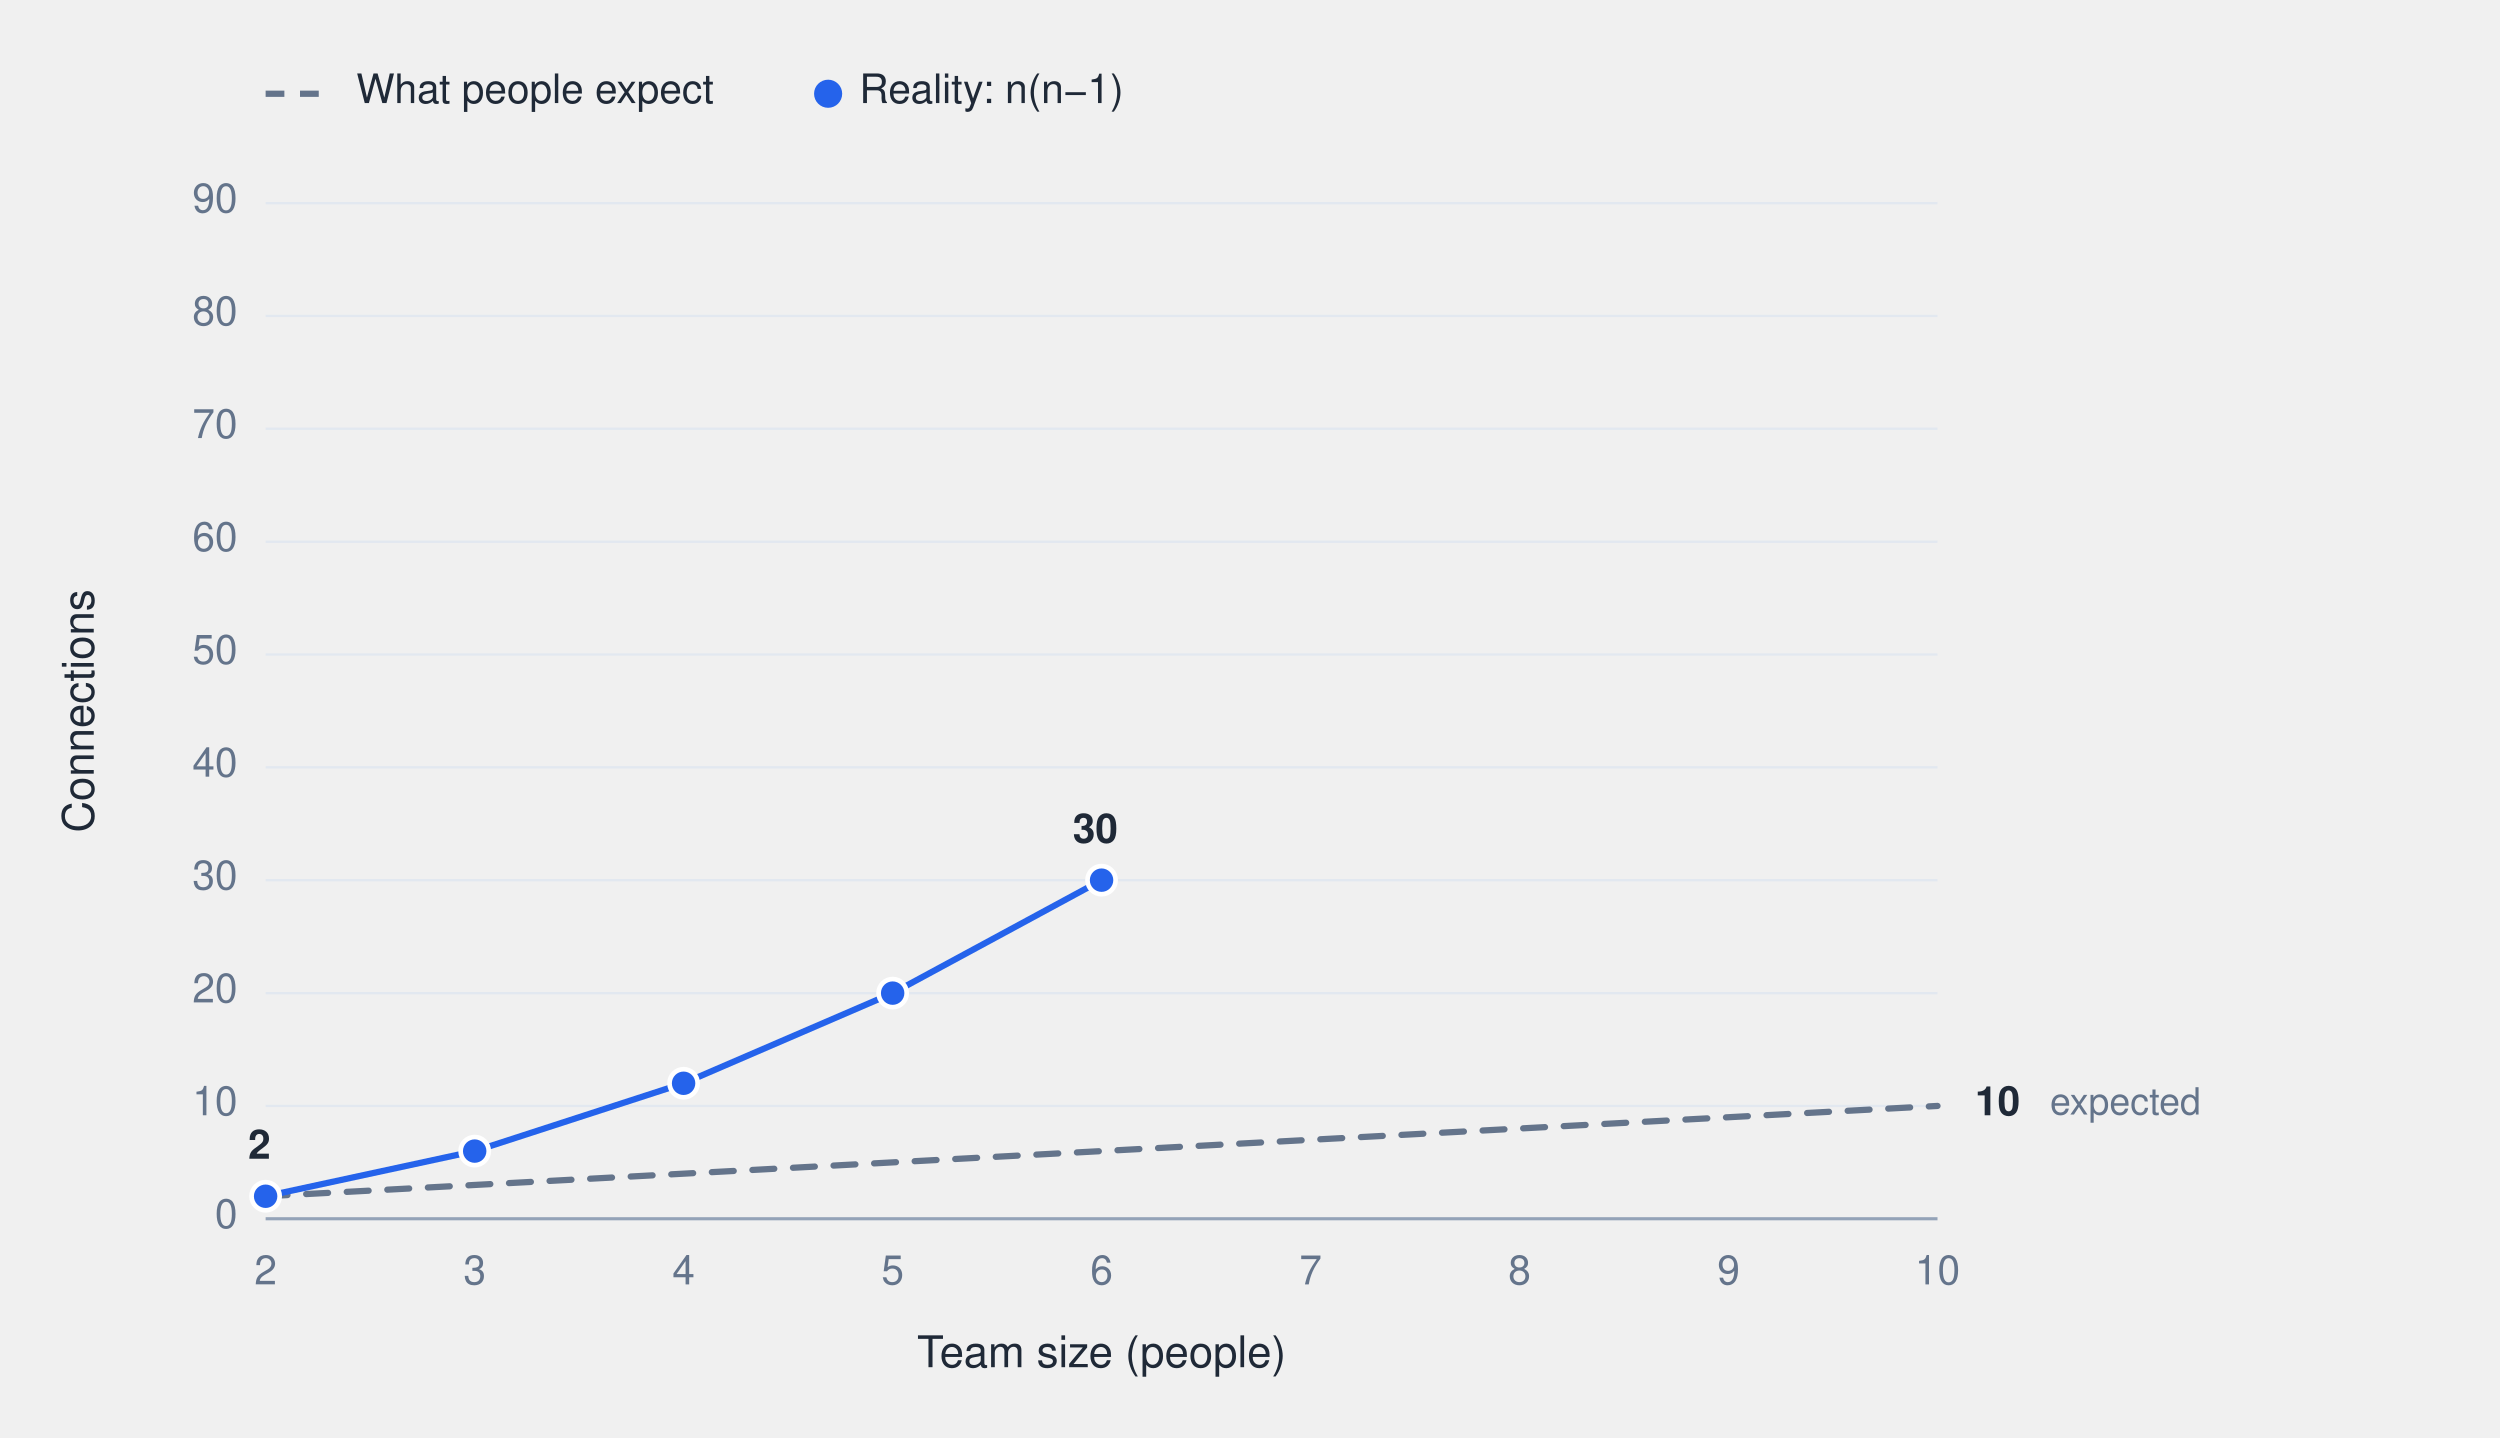
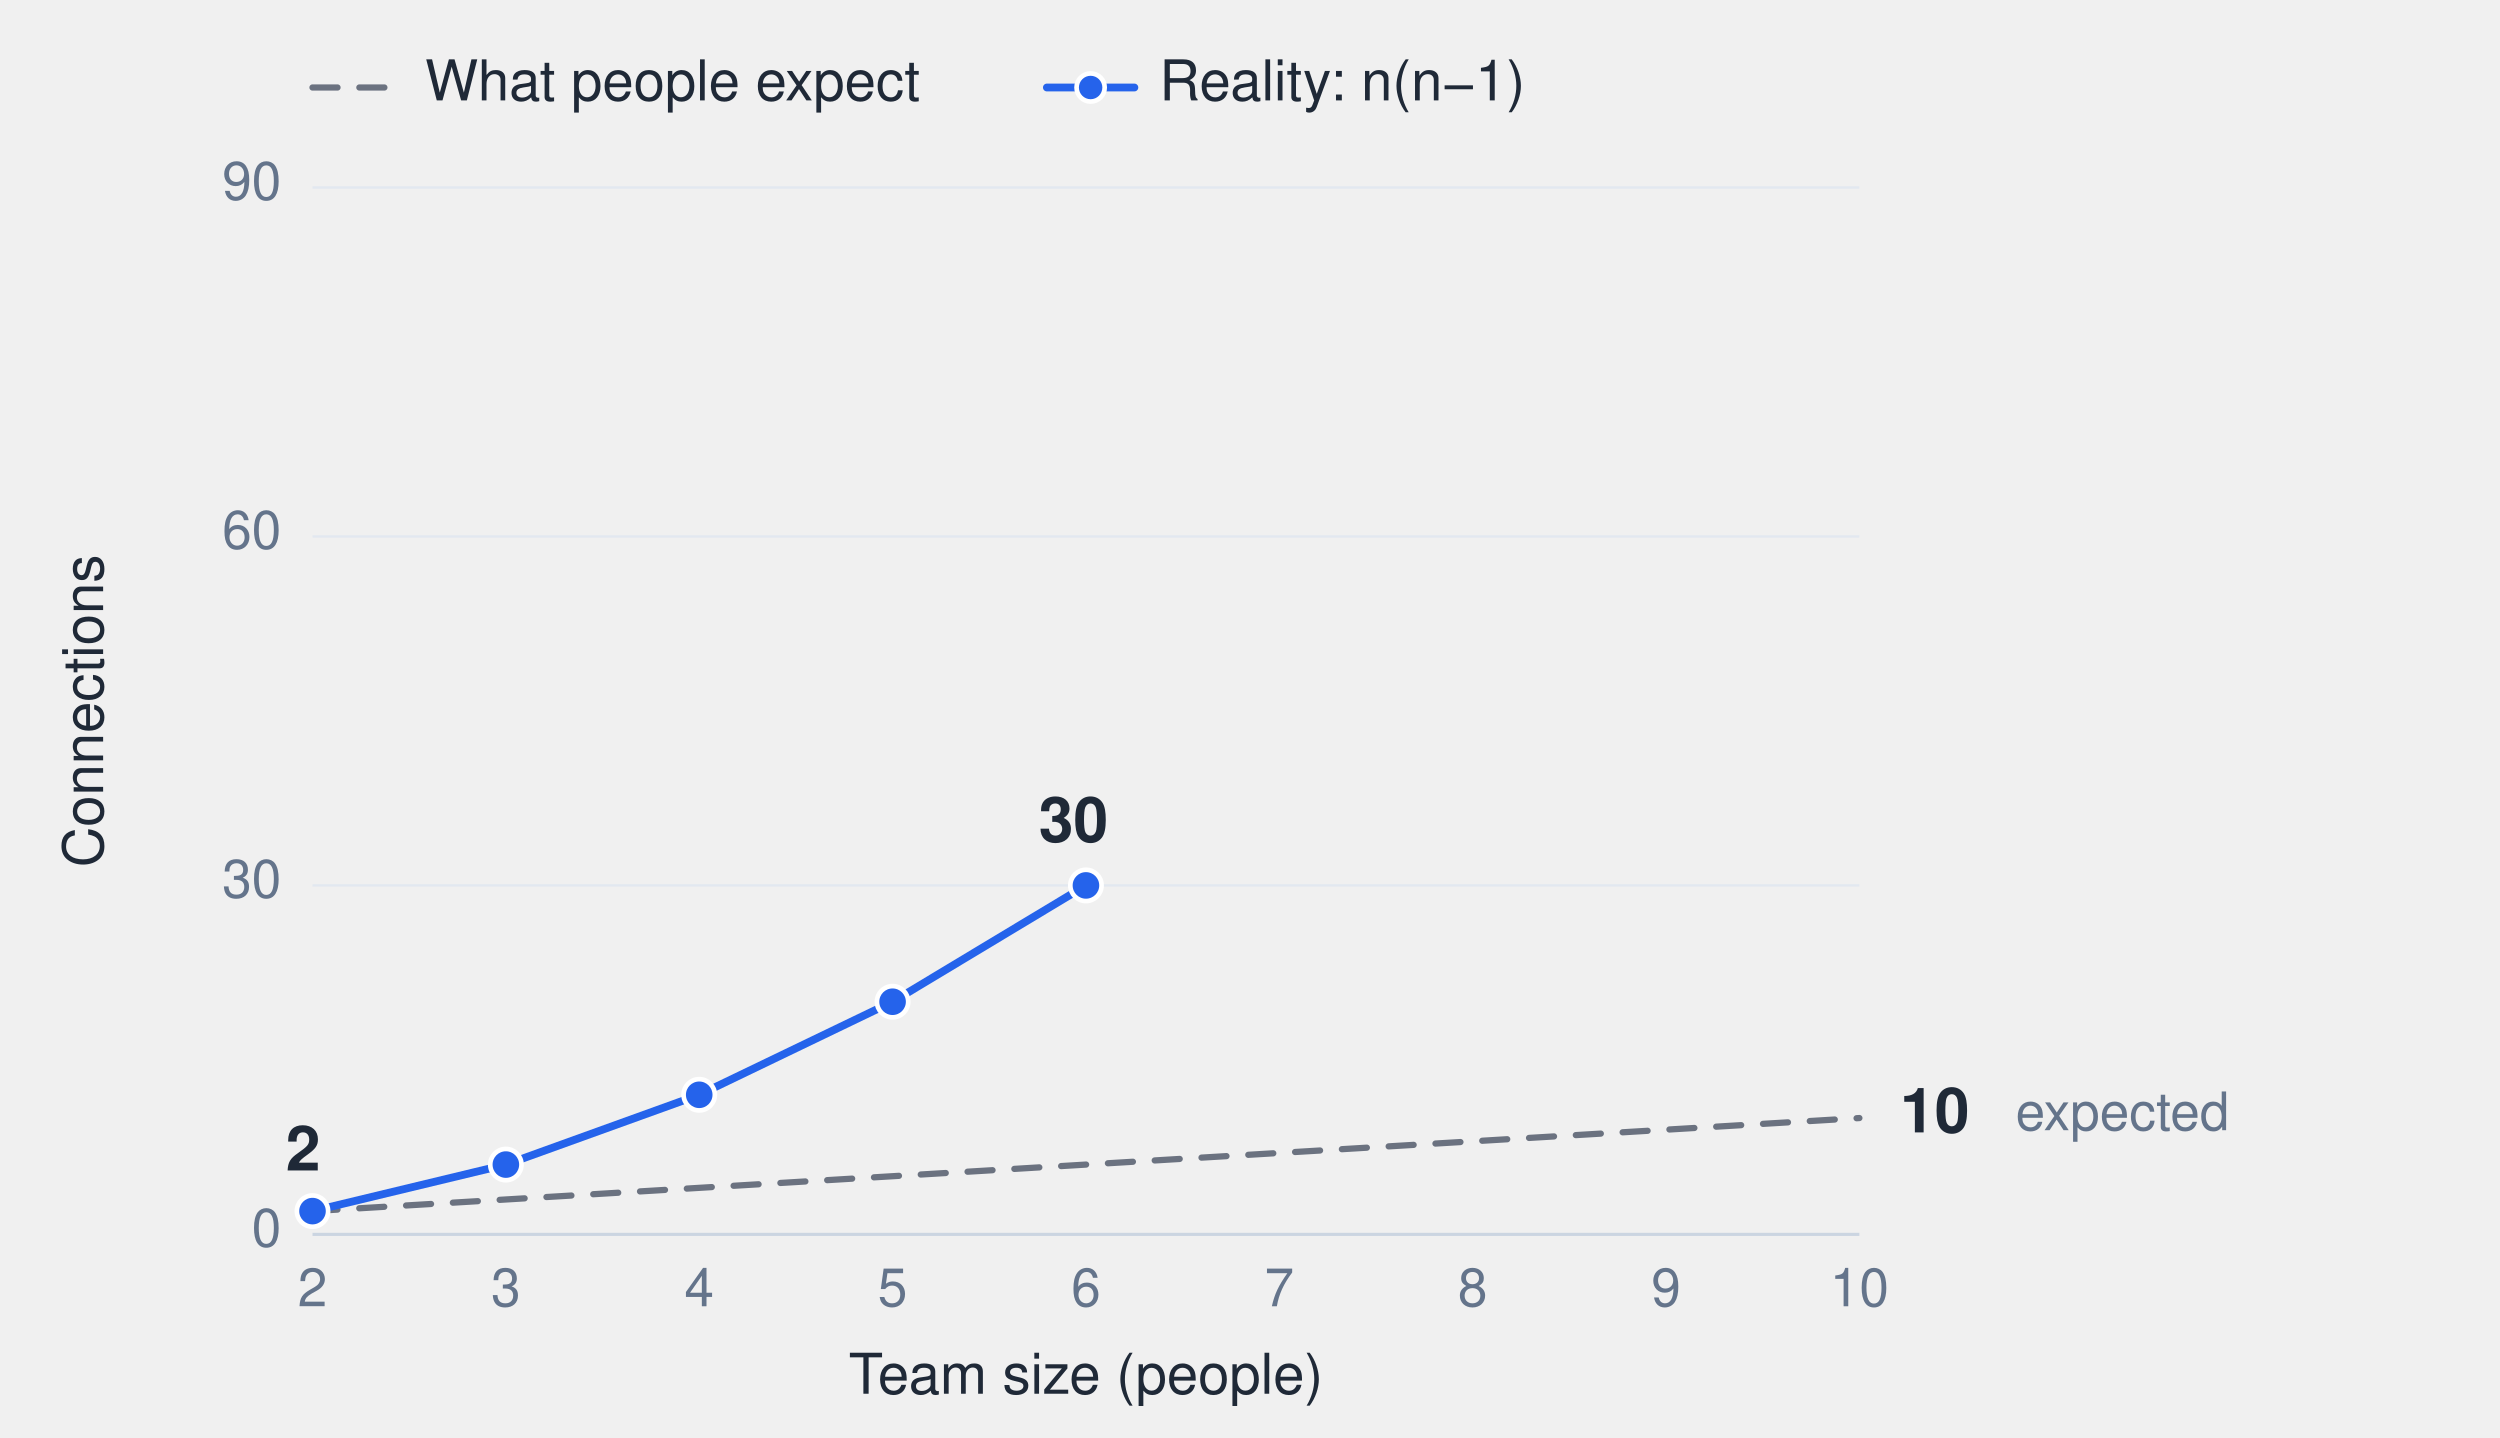
<svg xmlns="http://www.w3.org/2000/svg" viewBox="0 0 1600 920" width="1600" height="920" font-family="Helvetica Neue, Helvetica, Arial, sans-serif">
-   <line x1="170" x2="214" y1="60" y2="60" stroke="#64748B" stroke-width="4" stroke-dasharray="12 10" />
-   <text x="228" y="60" dominant-baseline="central" font-size="26" fill="#1F2937">What people expect</text>
-   <circle cx="530" cy="60" r="9" fill="#2563EB" />
-   <text x="550" y="60" dominant-baseline="central" font-size="26" fill="#1F2937">Reality: n(n−1)</text>
-   <line x1="170" x2="1240" y1="780.0" y2="780.0" stroke="#94A3B8" stroke-width="2" />
-   <text x="152" y="780.0" text-anchor="end" dominant-baseline="central" font-size="26" fill="#64748B">0</text>
-   <line x1="170" x2="1240" y1="707.8" y2="707.8" stroke="#E2E8F0" stroke-width="1.5" />
-   <text x="152" y="707.8" text-anchor="end" dominant-baseline="central" font-size="26" fill="#64748B">10</text>
-   <line x1="170" x2="1240" y1="635.6" y2="635.6" stroke="#E2E8F0" stroke-width="1.5" />
-   <text x="152" y="635.6" text-anchor="end" dominant-baseline="central" font-size="26" fill="#64748B">20</text>
-   <line x1="170" x2="1240" y1="563.3" y2="563.3" stroke="#E2E8F0" stroke-width="1.5" />
-   <text x="152" y="563.3" text-anchor="end" dominant-baseline="central" font-size="26" fill="#64748B">30</text>
-   <line x1="170" x2="1240" y1="491.1" y2="491.1" stroke="#E2E8F0" stroke-width="1.5" />
-   <text x="152" y="491.1" text-anchor="end" dominant-baseline="central" font-size="26" fill="#64748B">40</text>
-   <line x1="170" x2="1240" y1="418.9" y2="418.9" stroke="#E2E8F0" stroke-width="1.5" />
-   <text x="152" y="418.9" text-anchor="end" dominant-baseline="central" font-size="26" fill="#64748B">50</text>
-   <line x1="170" x2="1240" y1="346.7" y2="346.7" stroke="#E2E8F0" stroke-width="1.5" />
-   <text x="152" y="346.7" text-anchor="end" dominant-baseline="central" font-size="26" fill="#64748B">60</text>
-   <line x1="170" x2="1240" y1="274.4" y2="274.4" stroke="#E2E8F0" stroke-width="1.5" />
-   <text x="152" y="274.4" text-anchor="end" dominant-baseline="central" font-size="26" fill="#64748B">70</text>
-   <line x1="170" x2="1240" y1="202.2" y2="202.2" stroke="#E2E8F0" stroke-width="1.5" />
-   <text x="152" y="202.2" text-anchor="end" dominant-baseline="central" font-size="26" fill="#64748B">80</text>
-   <line x1="170" x2="1240" y1="130.0" y2="130.0" stroke="#E2E8F0" stroke-width="1.5" />
-   <text x="152" y="130.0" text-anchor="end" dominant-baseline="central" font-size="26" fill="#64748B">90</text>
-   <text x="170.0" y="822" text-anchor="middle" font-size="26" fill="#64748B">2</text>
-   <text x="303.8" y="822" text-anchor="middle" font-size="26" fill="#64748B">3</text>
-   <text x="437.5" y="822" text-anchor="middle" font-size="26" fill="#64748B">4</text>
-   <text x="571.3" y="822" text-anchor="middle" font-size="26" fill="#64748B">5</text>
-   <text x="705.0" y="822" text-anchor="middle" font-size="26" fill="#64748B">6</text>
-   <text x="838.8" y="822" text-anchor="middle" font-size="26" fill="#64748B">7</text>
-   <text x="972.5" y="822" text-anchor="middle" font-size="26" fill="#64748B">8</text>
-   <text x="1106.3" y="822" text-anchor="middle" font-size="26" fill="#64748B">9</text>
-   <text x="1240.0" y="822" text-anchor="middle" font-size="26" fill="#64748B">10</text>
-   <text x="705.0" y="875" text-anchor="middle" font-size="28" fill="#1F2937">Team size (people)</text>
-   <text transform="translate(60 455.0) rotate(-90)" text-anchor="middle" font-size="28" fill="#1F2937">Connections</text>
-   <path d="M170.0,765.6 L1240.0,707.8" fill="none" stroke="#64748B" stroke-width="4" stroke-dasharray="14 12" stroke-linecap="round" />
-   <text x="1264.0" y="707.8" dominant-baseline="central" font-size="26" font-weight="600" fill="#1F2937">10</text>
-   <text x="1312.0" y="707.8" dominant-baseline="central" font-size="24" fill="#64748B">expected</text>
-   <path d="M170.0,765.6 L303.8,736.7 L437.5,693.3 L571.3,635.6 L705.0,563.3" fill="none" stroke="#2563EB" stroke-width="4" stroke-linejoin="round" />
-   <circle cx="170.0" cy="765.6" r="9" fill="#2563EB" stroke="#FFFFFF" stroke-width="3" />
-   <circle cx="303.8" cy="736.7" r="9" fill="#2563EB" stroke="#FFFFFF" stroke-width="3" />
-   <circle cx="437.5" cy="693.3" r="9" fill="#2563EB" stroke="#FFFFFF" stroke-width="3" />
-   <circle cx="571.3" cy="635.6" r="9" fill="#2563EB" stroke="#FFFFFF" stroke-width="3" />
-   <circle cx="705.0" cy="563.3" r="9" fill="#2563EB" stroke="#FFFFFF" stroke-width="3" />
-   <text x="166.0" y="741.6" text-anchor="middle" font-size="26" font-weight="600" fill="#1F2937">2</text>
-   <text x="701.0" y="539.3" text-anchor="middle" font-size="26" font-weight="600" fill="#1F2937">30</text>
+   <line x1="200" x2="1190" y1="566.667" y2="566.667" stroke="#E2E8F0" stroke-width="1.5" />
+   <line x1="200" x2="1190" y1="343.333" y2="343.333" stroke="#E2E8F0" stroke-width="1.5" />
+   <line x1="200" x2="1190" y1="120" y2="120" stroke="#E2E8F0" stroke-width="1.5" />
+   <line x1="200" x2="1190" y1="790" y2="790" stroke="#CBD5E1" stroke-width="2" />
+   <text x="180" y="790" text-anchor="end" dominant-baseline="central" font-size="34" fill="#64748B">0</text>
+   <text x="180" y="566.667" text-anchor="end" dominant-baseline="central" font-size="34" fill="#64748B">30</text>
+   <text x="180" y="343.333" text-anchor="end" dominant-baseline="central" font-size="34" fill="#64748B">60</text>
+   <text x="180" y="120" text-anchor="end" dominant-baseline="central" font-size="34" fill="#64748B">90</text>
+   <text x="200" y="836" text-anchor="middle" font-size="34" fill="#64748B">2</text>
+   <text x="323.75" y="836" text-anchor="middle" font-size="34" fill="#64748B">3</text>
+   <text x="447.5" y="836" text-anchor="middle" font-size="34" fill="#64748B">4</text>
+   <text x="571.25" y="836" text-anchor="middle" font-size="34" fill="#64748B">5</text>
+   <text x="695" y="836" text-anchor="middle" font-size="34" fill="#64748B">6</text>
+   <text x="818.75" y="836" text-anchor="middle" font-size="34" fill="#64748B">7</text>
+   <text x="942.5" y="836" text-anchor="middle" font-size="34" fill="#64748B">8</text>
+   <text x="1066.25" y="836" text-anchor="middle" font-size="34" fill="#64748B">9</text>
+   <text x="1190" y="836" text-anchor="middle" font-size="34" fill="#64748B">10</text>
+   <text x="695" y="892" text-anchor="middle" font-size="36" fill="#1F2937">Team size (people)</text>
+   <text transform="translate(66 455) rotate(-90)" text-anchor="middle" font-size="36" fill="#1F2937">Connections</text>
+   <line x1="200" x2="256" y1="56" y2="56" stroke="#6B7280" stroke-width="4" stroke-dasharray="16 14" stroke-linecap="round" />
+   <text x="272" y="56" dominant-baseline="central" font-size="36" fill="#1F2937">What people expect</text>
+   <line x1="670" x2="726" y1="56" y2="56" stroke="#2563EB" stroke-width="5" stroke-linecap="round" />
+   <circle cx="698" cy="56" r="9" fill="#2563EB" stroke="#FFFFFF" stroke-width="3" />
+   <text x="742" y="56" dominant-baseline="central" font-size="36" fill="#1F2937">Reality: n(n−1)</text>
+   <path d="M200,775.111 L1190,715.556" fill="none" stroke="#6B7280" stroke-width="4" stroke-dasharray="16 14" stroke-linecap="round" />
+   <text x="1216" y="715.556" dominant-baseline="central" font-size="40" font-weight="600" fill="#1F2937">10</text>
+   <text x="1290" y="715.556" dominant-baseline="central" font-size="34" fill="#64748B">expected</text>
+   <path d="M200,775.111 L323.75,745.333 L447.5,700.667 L571.25,641.111 L695,566.667" fill="none" stroke="#2563EB" stroke-width="5" stroke-linejoin="round" />
+   <circle cx="200" cy="775.111" r="10" fill="#2563EB" stroke="#FFFFFF" stroke-width="3" />
+   <circle cx="323.75" cy="745.333" r="10" fill="#2563EB" stroke="#FFFFFF" stroke-width="3" />
+   <circle cx="447.5" cy="700.667" r="10" fill="#2563EB" stroke="#FFFFFF" stroke-width="3" />
+   <circle cx="571.25" cy="641.111" r="10" fill="#2563EB" stroke="#FFFFFF" stroke-width="3" />
+   <circle cx="695" cy="566.667" r="10" fill="#2563EB" stroke="#FFFFFF" stroke-width="3" />
+   <text x="194" y="749.111" text-anchor="middle" font-size="40" font-weight="600" fill="#1F2937">2</text>
+   <text x="687" y="538.667" text-anchor="middle" font-size="40" font-weight="600" fill="#1F2937">30</text>
</svg>
